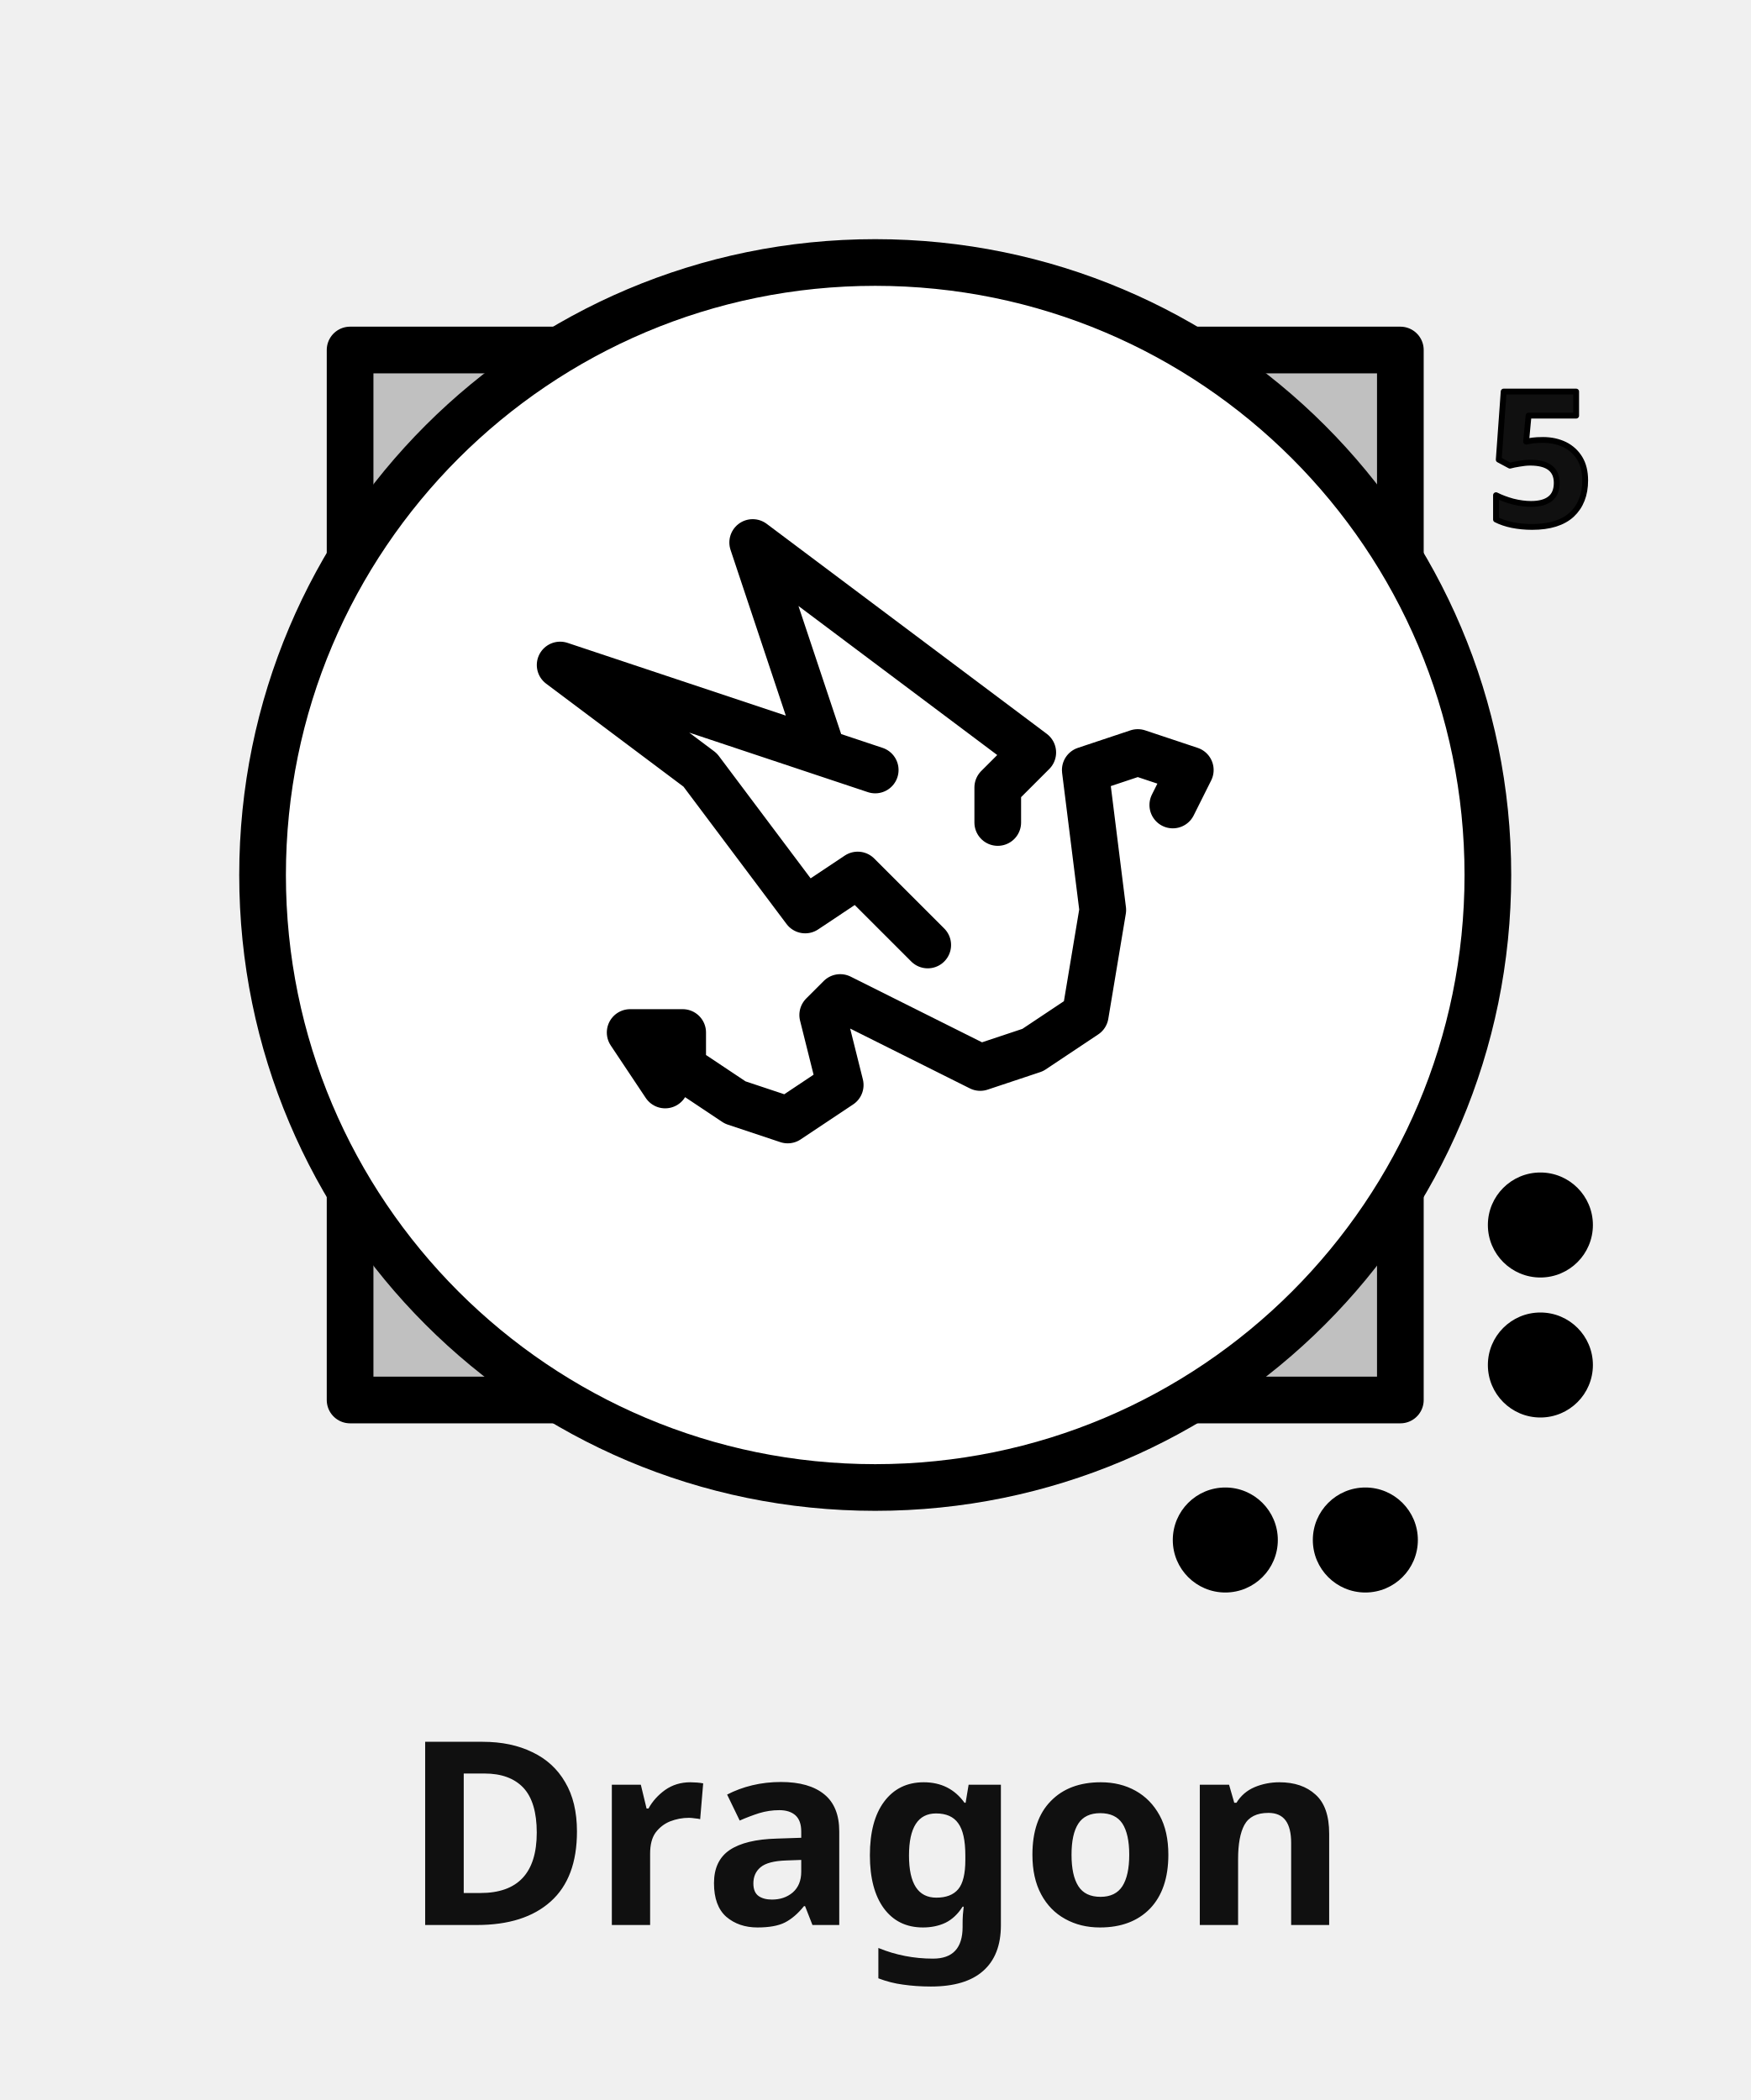
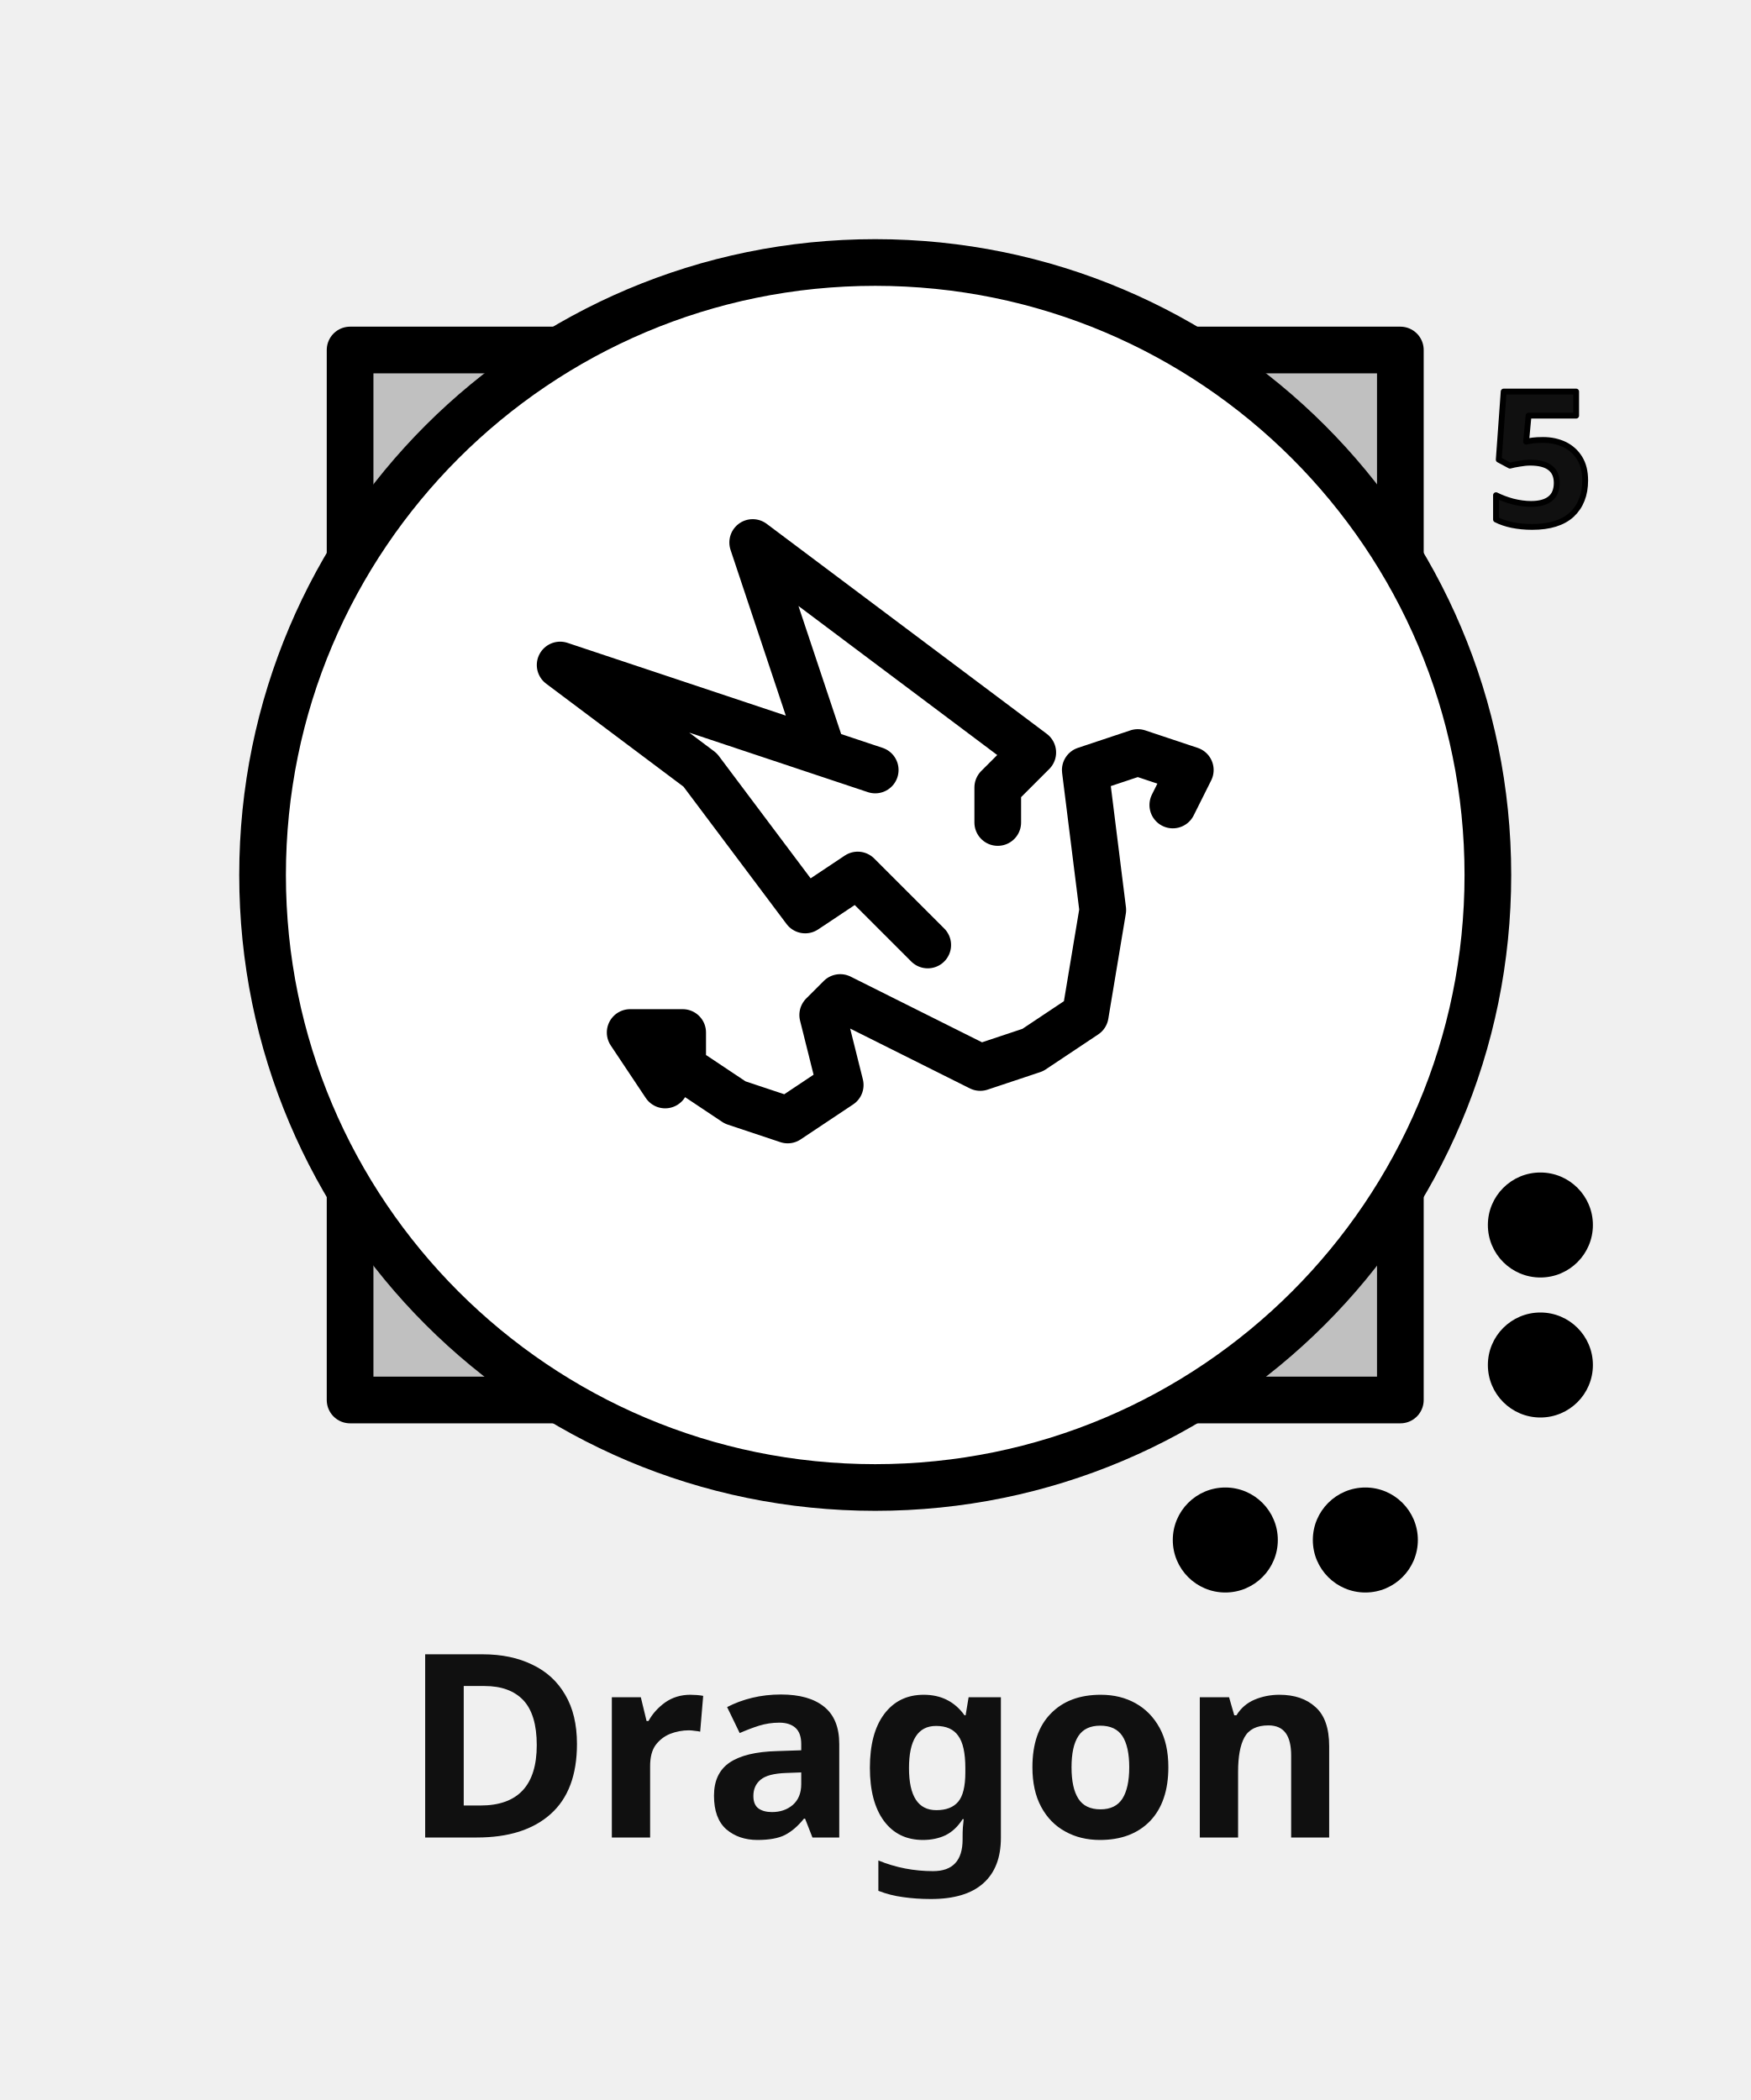
<svg xmlns="http://www.w3.org/2000/svg" width="25mm" height="30mm" viewBox="0 0 100 120" version="1.1">
  <g id="sd_5" class="icon sd" transform="translate(50,50)">
    <g style="fill:white;stroke:black;stroke-width:2pt;stroke-linejoin:round; stroke-linecap:round;">
      <path style="fill:silver" d="M -30,-30 l 60,0 00,60 -60,0 z" />
      <circle r="35" />
      <path style="fill:transparent;stroke:black;stroke-width:2pt;" d="M -2,4                 m -10,8 l -2,-3 3,0 0,2 3,2 3,1 3,-2 -1,-4 1,-1 8,4 3,-1 3,-2 1,-6 -1,-8 3,-1 3,1 -1,2                 m -14,8 l -4,-4 -3,2 -6,-8 -8,-6 18,6 -3,-1 -4,-12 16,12 -2,2 0,2                 " />
      <text x="38" y="-20" style="font-weight:600;font-size:8pt;font-family:Fira Sans;fill:#101010;text-anchor:middle;stroke-width:0.25pt;">
                5
            </text>
      <circle cx="28" cy="38" r="3" style="fill:black; stroke-width:0" />
      <circle cx="20" cy="38" r="3" style="fill:black; stroke-width:0" />
      <circle cx="38" cy="28" r="3" style="fill:black; stroke-width:0" />
      <circle cx="38" cy="20" r="3" style="fill:black; stroke-width:0" />
    </g>
-     <text style="font-weight:600;font-size:11pt;line-height:1.25;font-family:Fira Sans;fill:#101010;text-anchor:middle;" x="0" y="60">Dragon
+     <text style="font-weight:600;font-size:11pt;line-height:1.25;font-family:Fira Sans;fill:#101010;text-anchor:middle;" x="0" y="55">Dragon
        </text>
  </g>
</svg>
